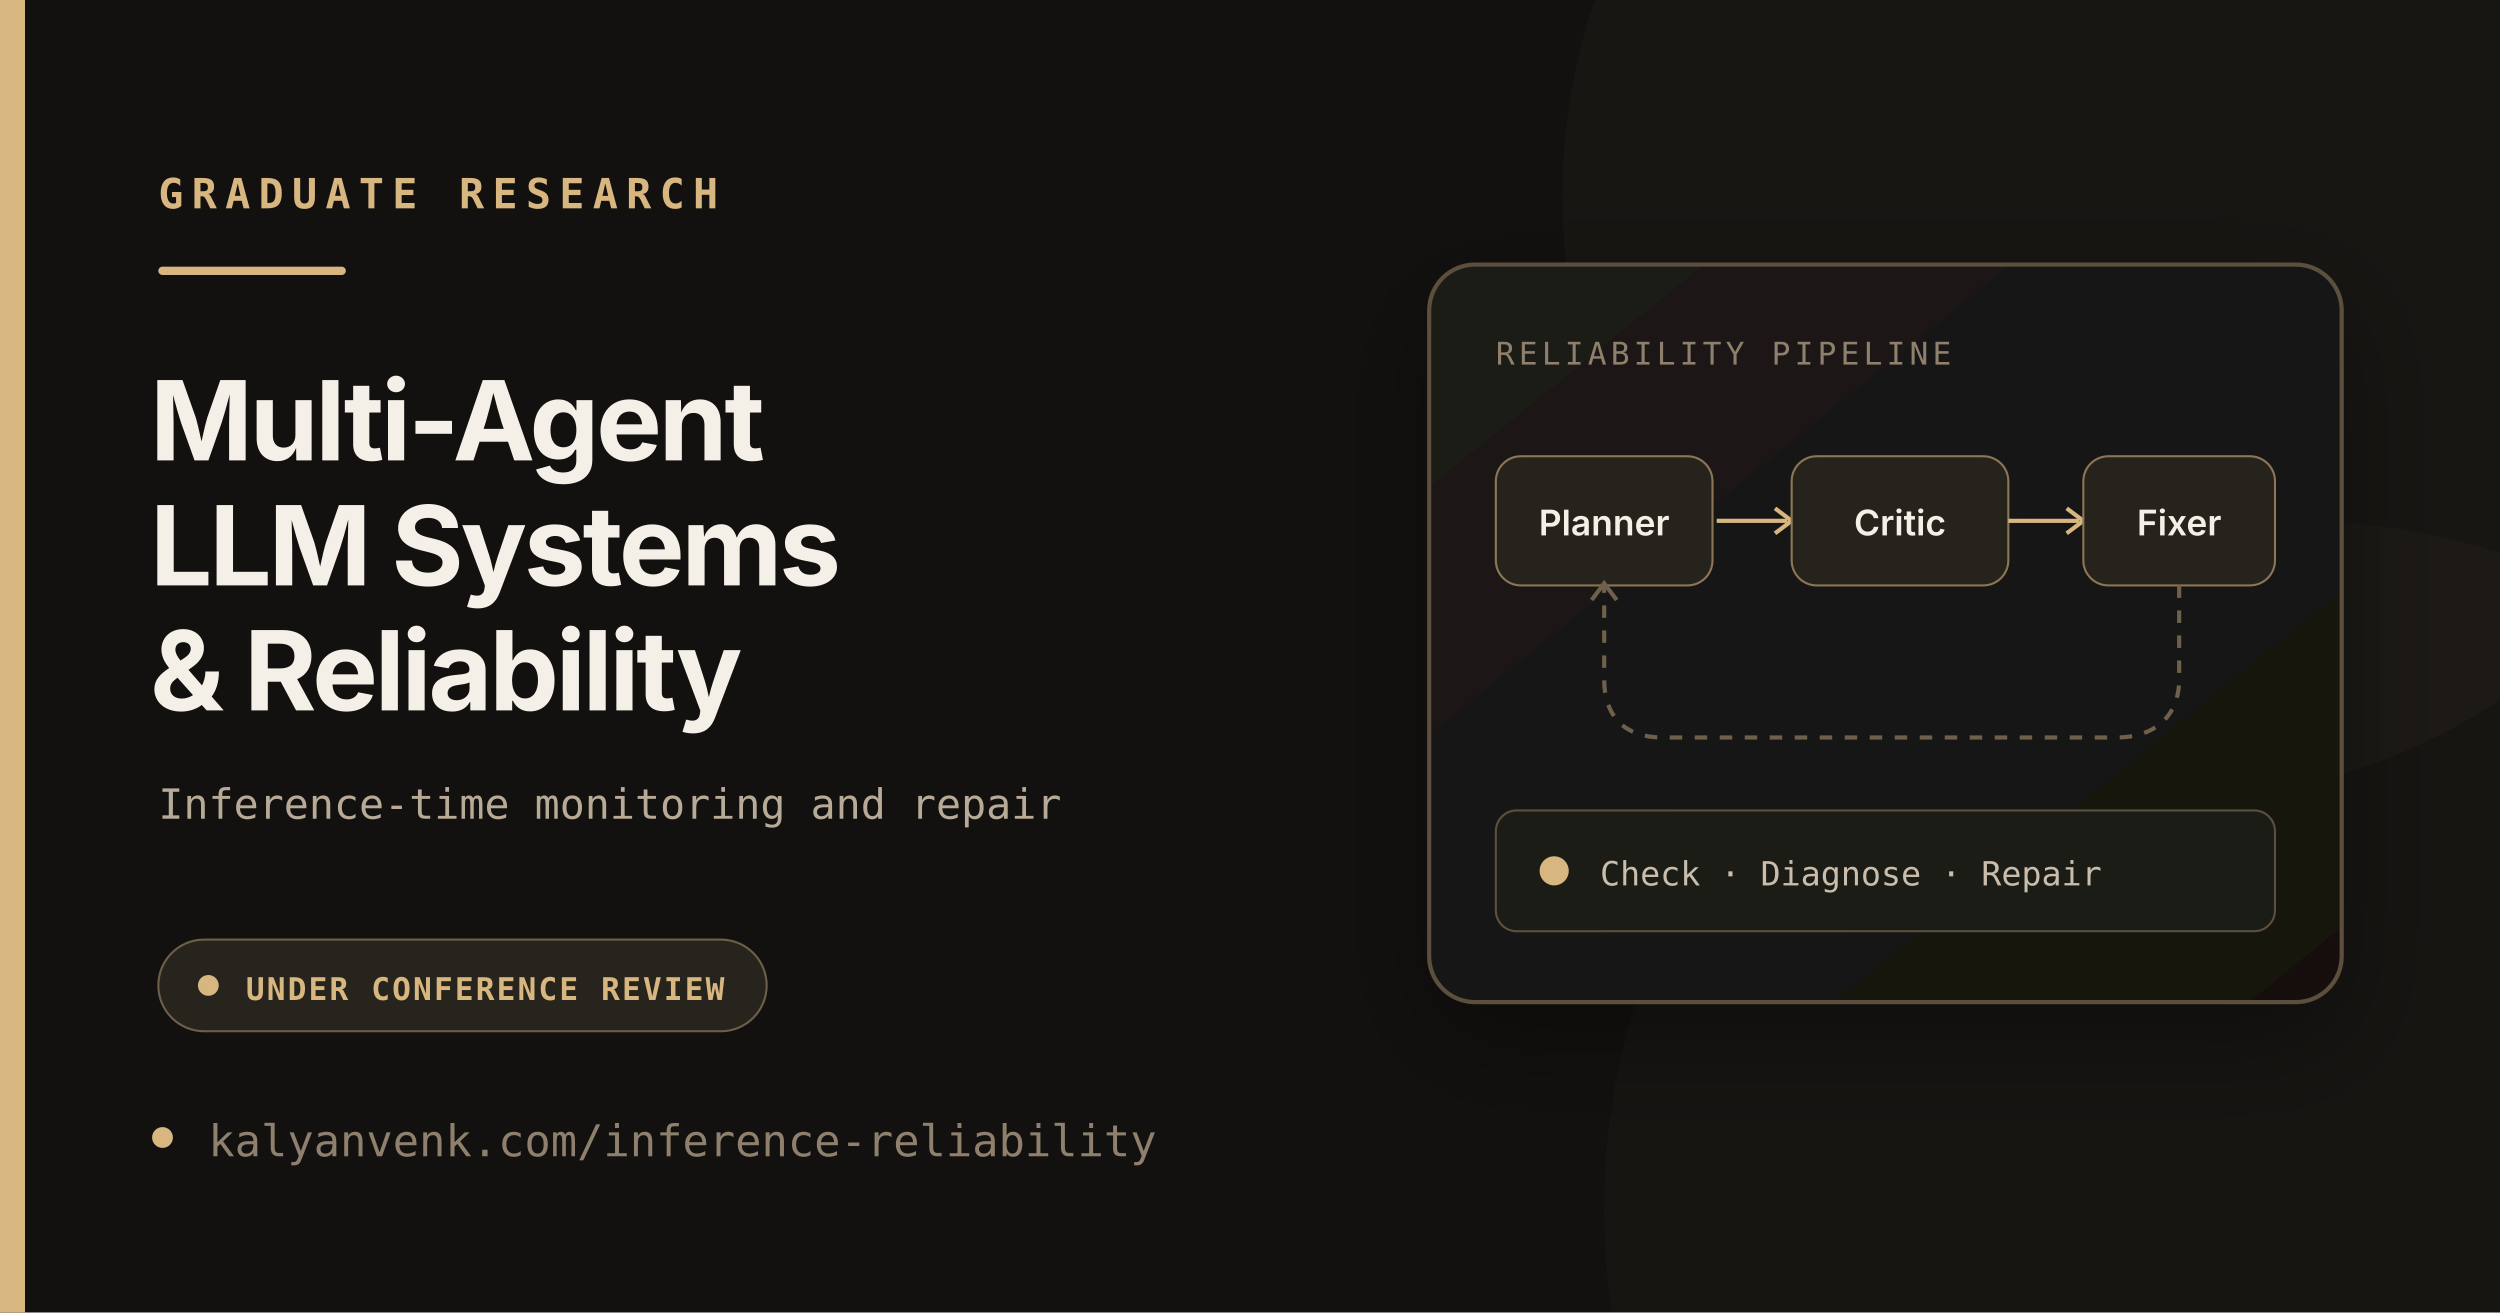
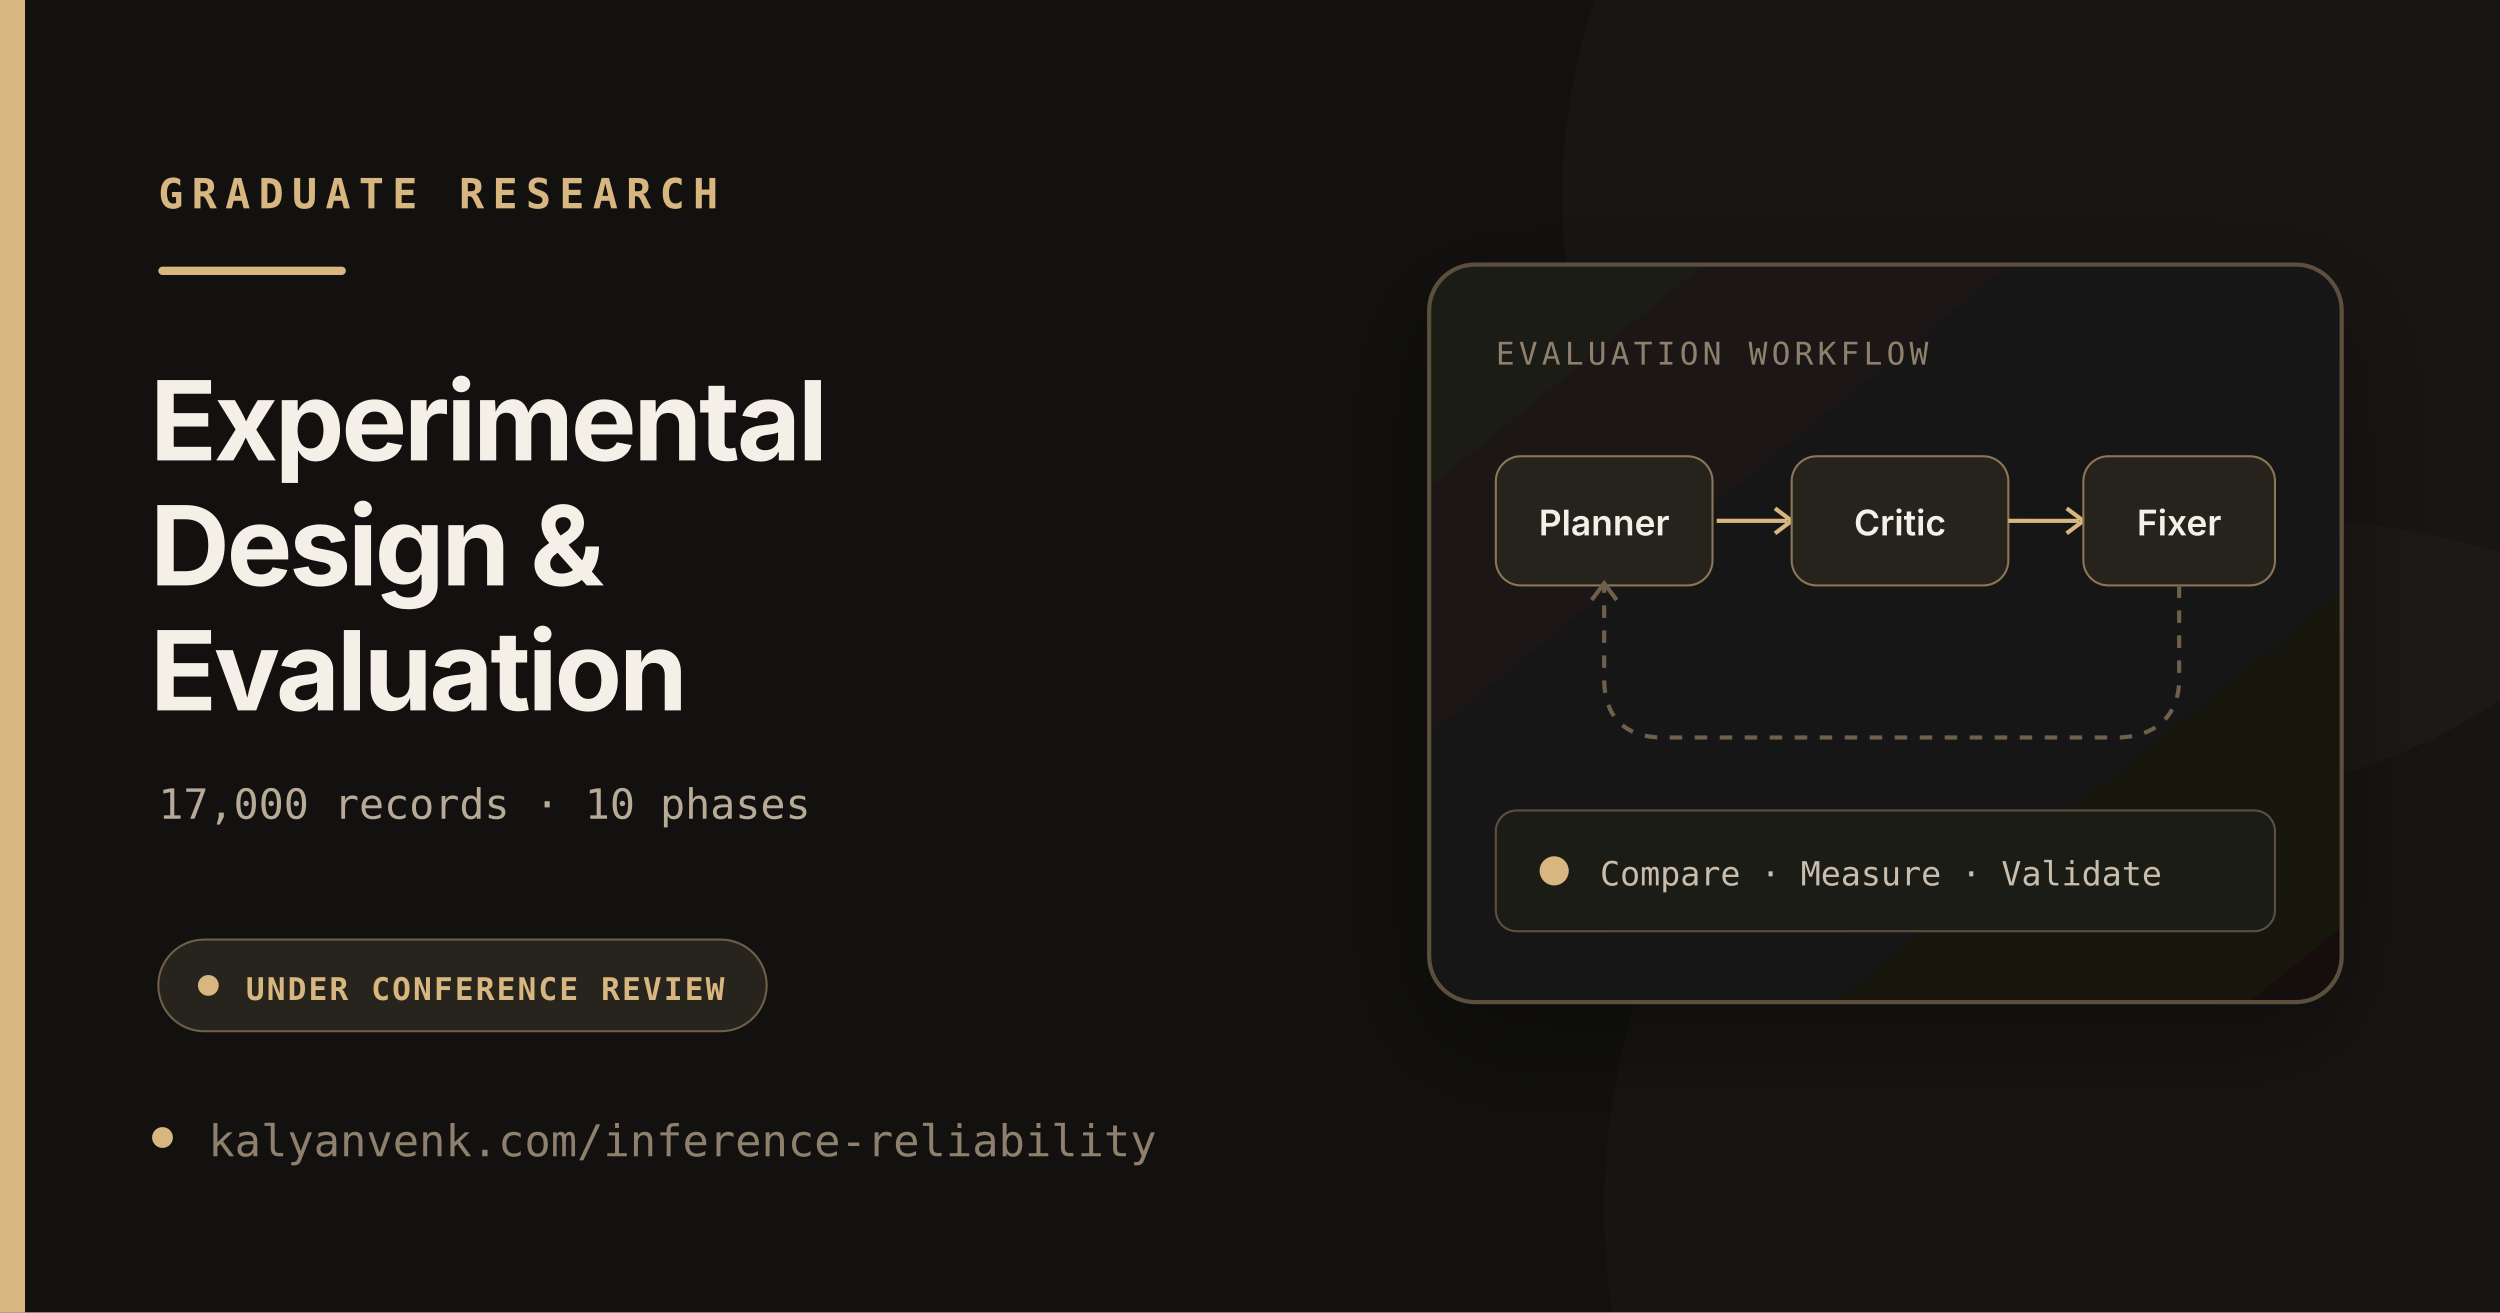
<svg xmlns="http://www.w3.org/2000/svg" width="1200" height="630" viewBox="0 0 1200 630">
  <defs>
    <linearGradient id="research-panel" x1="0" y1="0" x2="1" y2="1">
      <stop offset="0" stop-color="#1d1b18" />
      <stop offset="1" stop-color="#12110f" />
    </linearGradient>
    <filter id="research-shadow" x="-20%" y="-20%" width="140%" height="140%">
      <feDropShadow dx="0" dy="18" stdDeviation="26" flood-color="#000" flood-opacity=".35" />
    </filter>
  </defs>
  <rect width="1200" height="630" fill="#12110f" />
  <rect width="12" height="630" fill="#d7b680" />
  <circle cx="1040" cy="94" r="290" fill="#d7b680" opacity=".035" />
  <circle cx="1100" cy="580" r="330" fill="#d7b680" opacity=".025" />
  <g font-family="Inter, Arial, sans-serif">
    <text x="76" y="100" fill="#d7b680" font-family="JetBrains Mono, Menlo, monospace" font-size="20" font-weight="600" letter-spacing="4">GRADUATE RESEARCH</text>
    <rect x="76" y="128" width="90" height="4" rx="2" fill="#d7b680" />
-     <text x="72" y="221" fill="#f4efe7" font-size="53" font-weight="700" letter-spacing="-1.5">Multi-Agent</text>
-     <text x="72" y="281" fill="#f4efe7" font-size="53" font-weight="700" letter-spacing="-1.5">LLM Systems</text>
-     <text x="72" y="341" fill="#f4efe7" font-size="53" font-weight="700" letter-spacing="-1.5">&amp; Reliability</text>
-     <text x="76" y="393" fill="#b7aa97" font-family="JetBrains Mono, Menlo, monospace" font-size="20">Inference-time monitoring and repair</text>
+     <text x="72" y="221" fill="#f4efe7" font-size="53" font-weight="700" letter-spacing="-1.5">Experimental</text>
+     <text x="72" y="281" fill="#f4efe7" font-size="53" font-weight="700" letter-spacing="-1.5">Design &amp;</text>
+     <text x="72" y="341" fill="#f4efe7" font-size="53" font-weight="700" letter-spacing="-1.5">Evaluation</text>
+     <text x="76" y="393" fill="#b7aa97" font-family="JetBrains Mono, Menlo, monospace" font-size="20">17,000 records · 10 phases</text>
    <g transform="translate(686 127)" filter="url(#research-shadow)">
      <rect width="438" height="354" rx="22" fill="url(#research-panel)" stroke="#5d503e" stroke-width="2" />
-       <text x="32" y="48" fill="#8e806c" font-family="JetBrains Mono, Menlo, monospace" font-size="15" letter-spacing="2">RELIABILITY PIPELINE</text>
+       <text x="32" y="48" fill="#8e806c" font-family="JetBrains Mono, Menlo, monospace" font-size="15" letter-spacing="2">EVALUATION WORKFLOW</text>
      <g transform="translate(32 92)">
        <rect width="104" height="62" rx="12" fill="#28241e" stroke="#8d7656" />
        <text x="52" y="38" text-anchor="middle" fill="#f4efe7" font-size="17" font-weight="600">Planner</text>
      </g>
      <path d="M138 123h34" stroke="#d7b680" stroke-width="2" />
      <path d="m166 117 8 6-8 6" fill="none" stroke="#d7b680" stroke-width="2" />
      <g transform="translate(174 92)">
        <rect width="104" height="62" rx="12" fill="#28241e" stroke="#8d7656" />
        <text x="52" y="38" text-anchor="middle" fill="#f4efe7" font-size="17" font-weight="600">Critic</text>
      </g>
      <path d="M278 123h34" stroke="#d7b680" stroke-width="2" />
      <path d="m306 117 8 6-8 6" fill="none" stroke="#d7b680" stroke-width="2" />
      <g transform="translate(314 92)">
        <rect width="92" height="62" rx="12" fill="#28241e" stroke="#8d7656" />
        <text x="46" y="38" text-anchor="middle" fill="#f4efe7" font-size="17" font-weight="600">Fixer</text>
      </g>
      <path d="M360 154v45c0 18-12 28-30 28H112c-18 0-28-10-28-28v-45" fill="none" stroke="#6e604c" stroke-width="2" stroke-dasharray="6 6" />
      <path d="m78 161 6-8 6 8" fill="none" stroke="#6e604c" stroke-width="2" />
      <g transform="translate(32 262)">
        <rect width="374" height="58" rx="10" fill="#1f1d19" stroke="#5d503e" />
        <circle cx="28" cy="29" r="7" fill="#d7b680" />
-         <text x="50" y="36" fill="#c9bdab" font-family="JetBrains Mono, Menlo, monospace" font-size="16">Check · Diagnose · Repair</text>
+         <text x="50" y="36" fill="#c9bdab" font-family="JetBrains Mono, Menlo, monospace" font-size="16">Compare · Measure · Validate</text>
      </g>
    </g>
    <g transform="translate(76 451)">
      <rect width="292" height="44" rx="22" fill="#27231d" stroke="#6f5f48" />
      <circle cx="24" cy="22" r="5" fill="#d7b680" />
      <text x="42" y="29" fill="#d7b680" font-family="JetBrains Mono, Menlo, monospace" font-size="15" font-weight="600" letter-spacing="1">UNDER CONFERENCE REVIEW</text>
    </g>
    <circle cx="78" cy="546" r="5" fill="#d7b680" />
    <text x="100" y="555" fill="#8e806c" font-family="JetBrains Mono, Menlo, monospace" font-size="21">kalyanvenk.com/inference-reliability</text>
  </g>
</svg>
